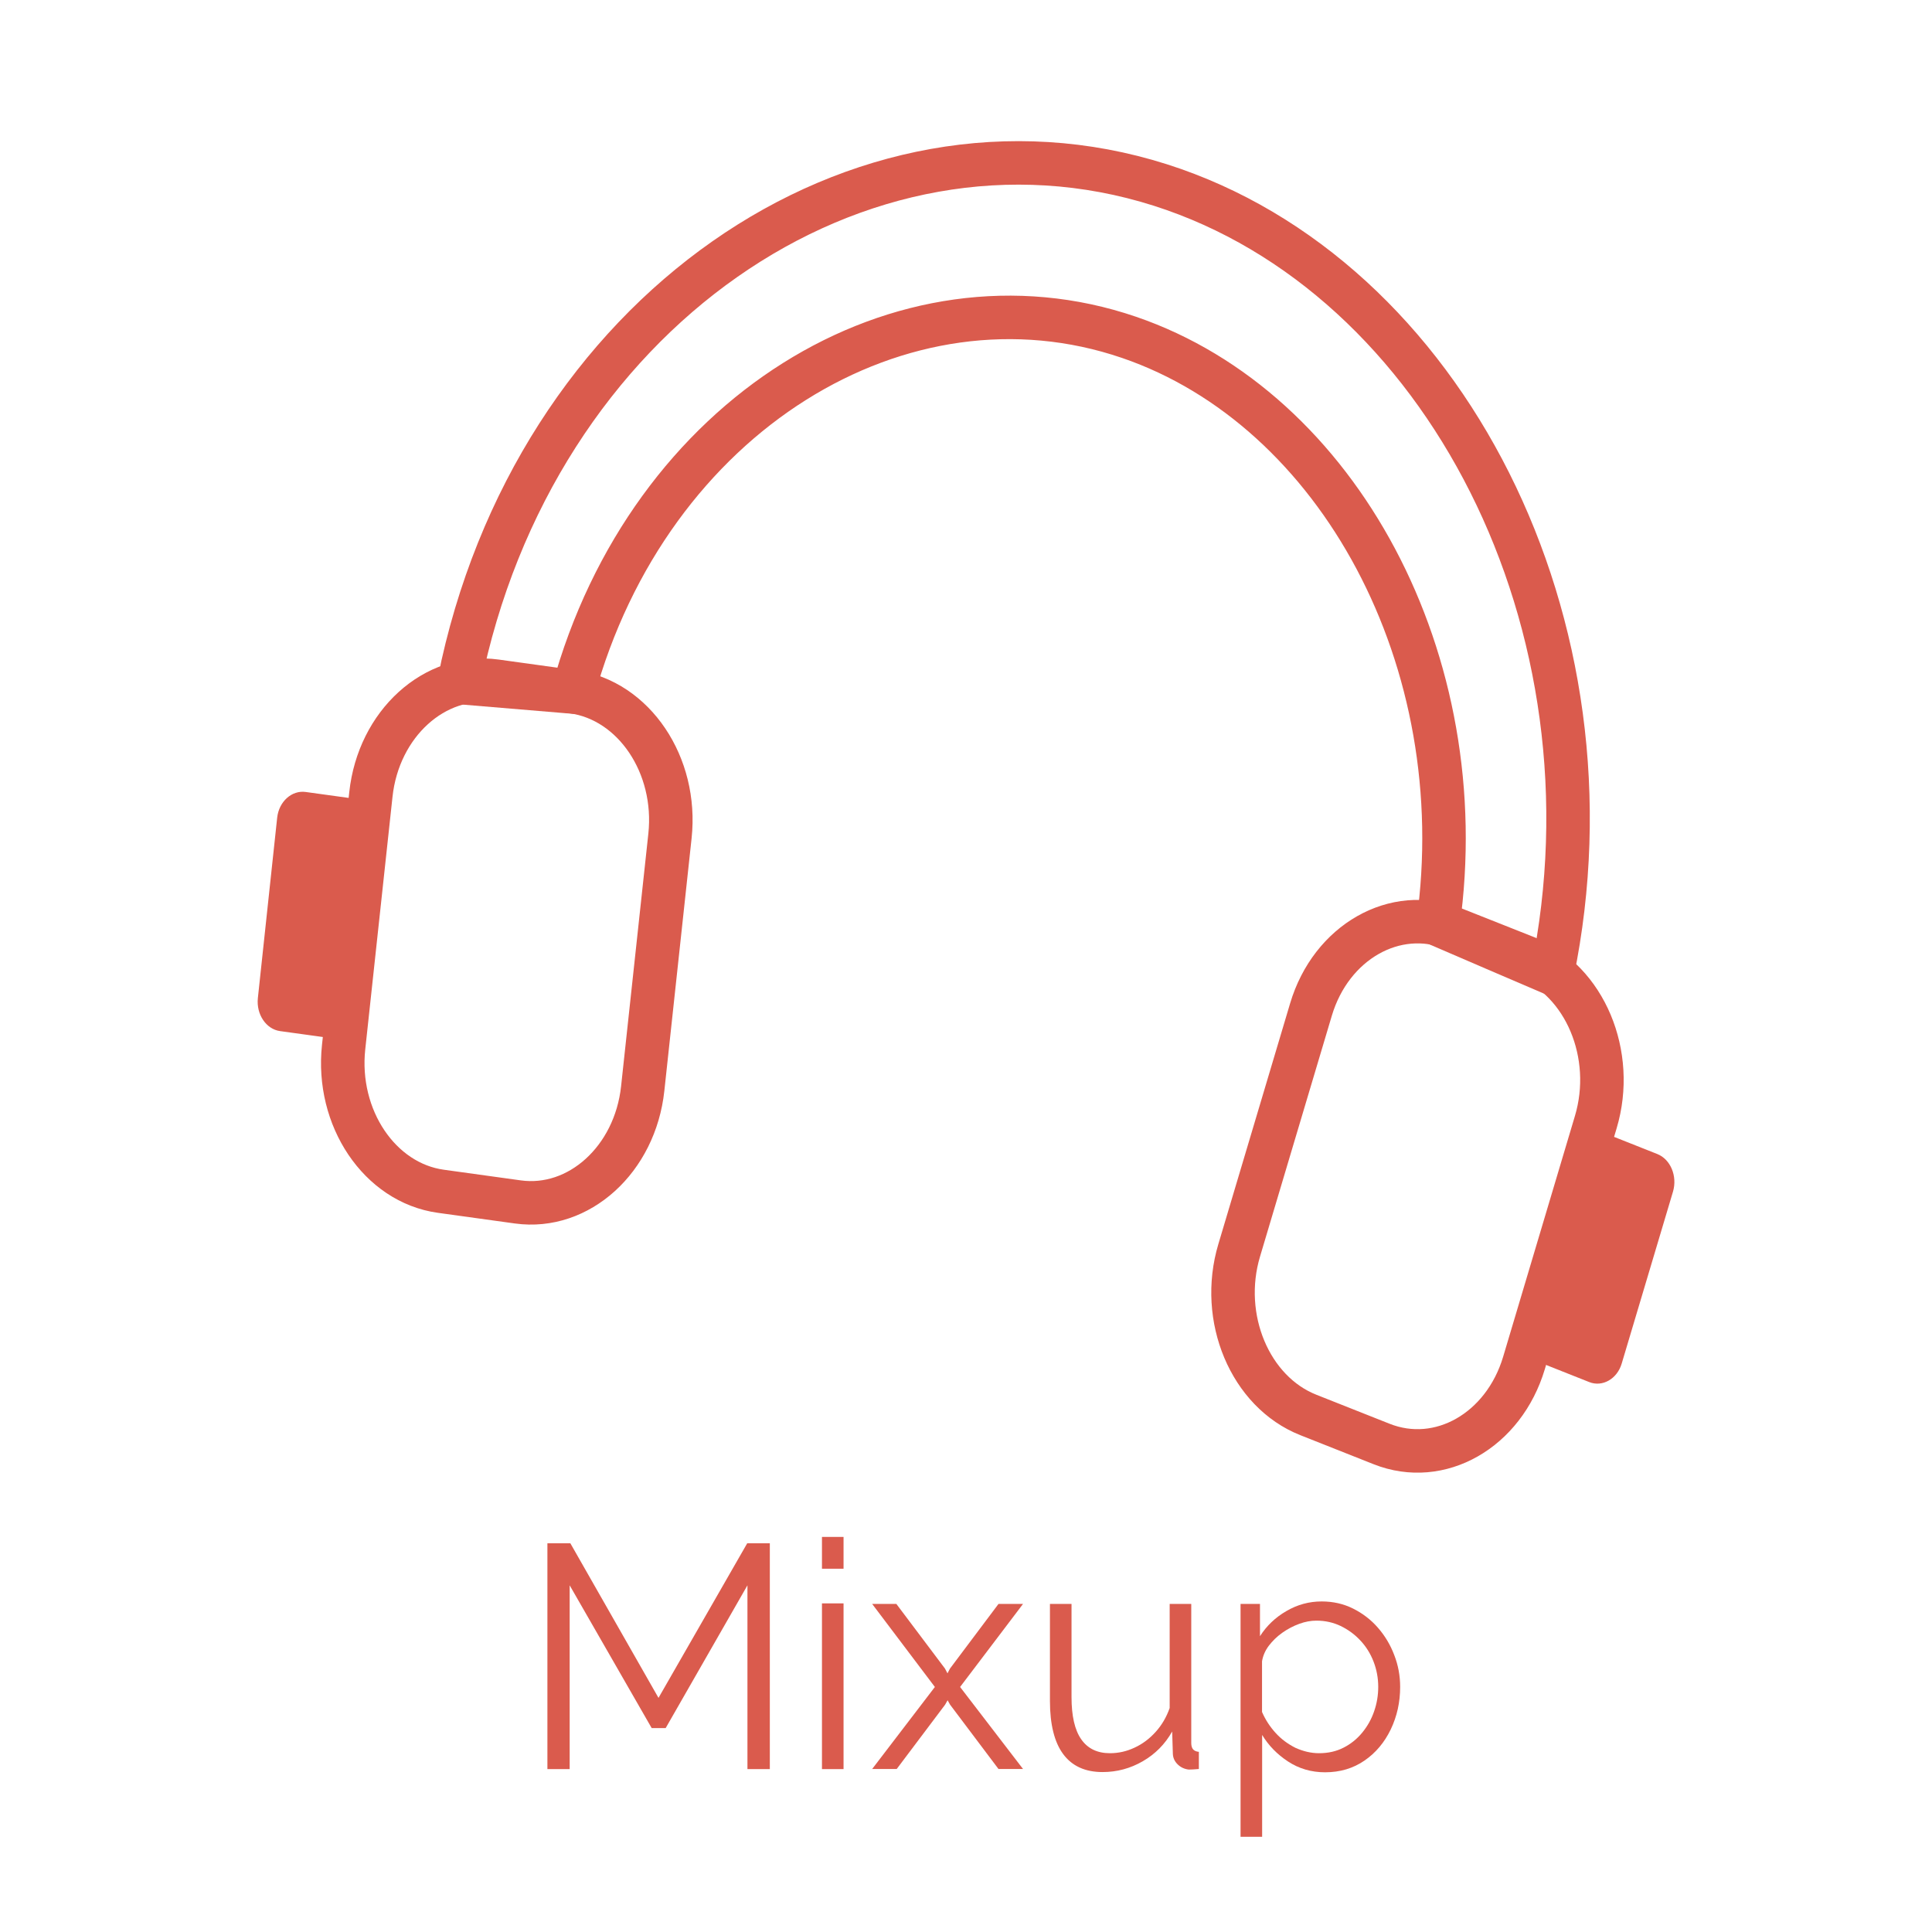
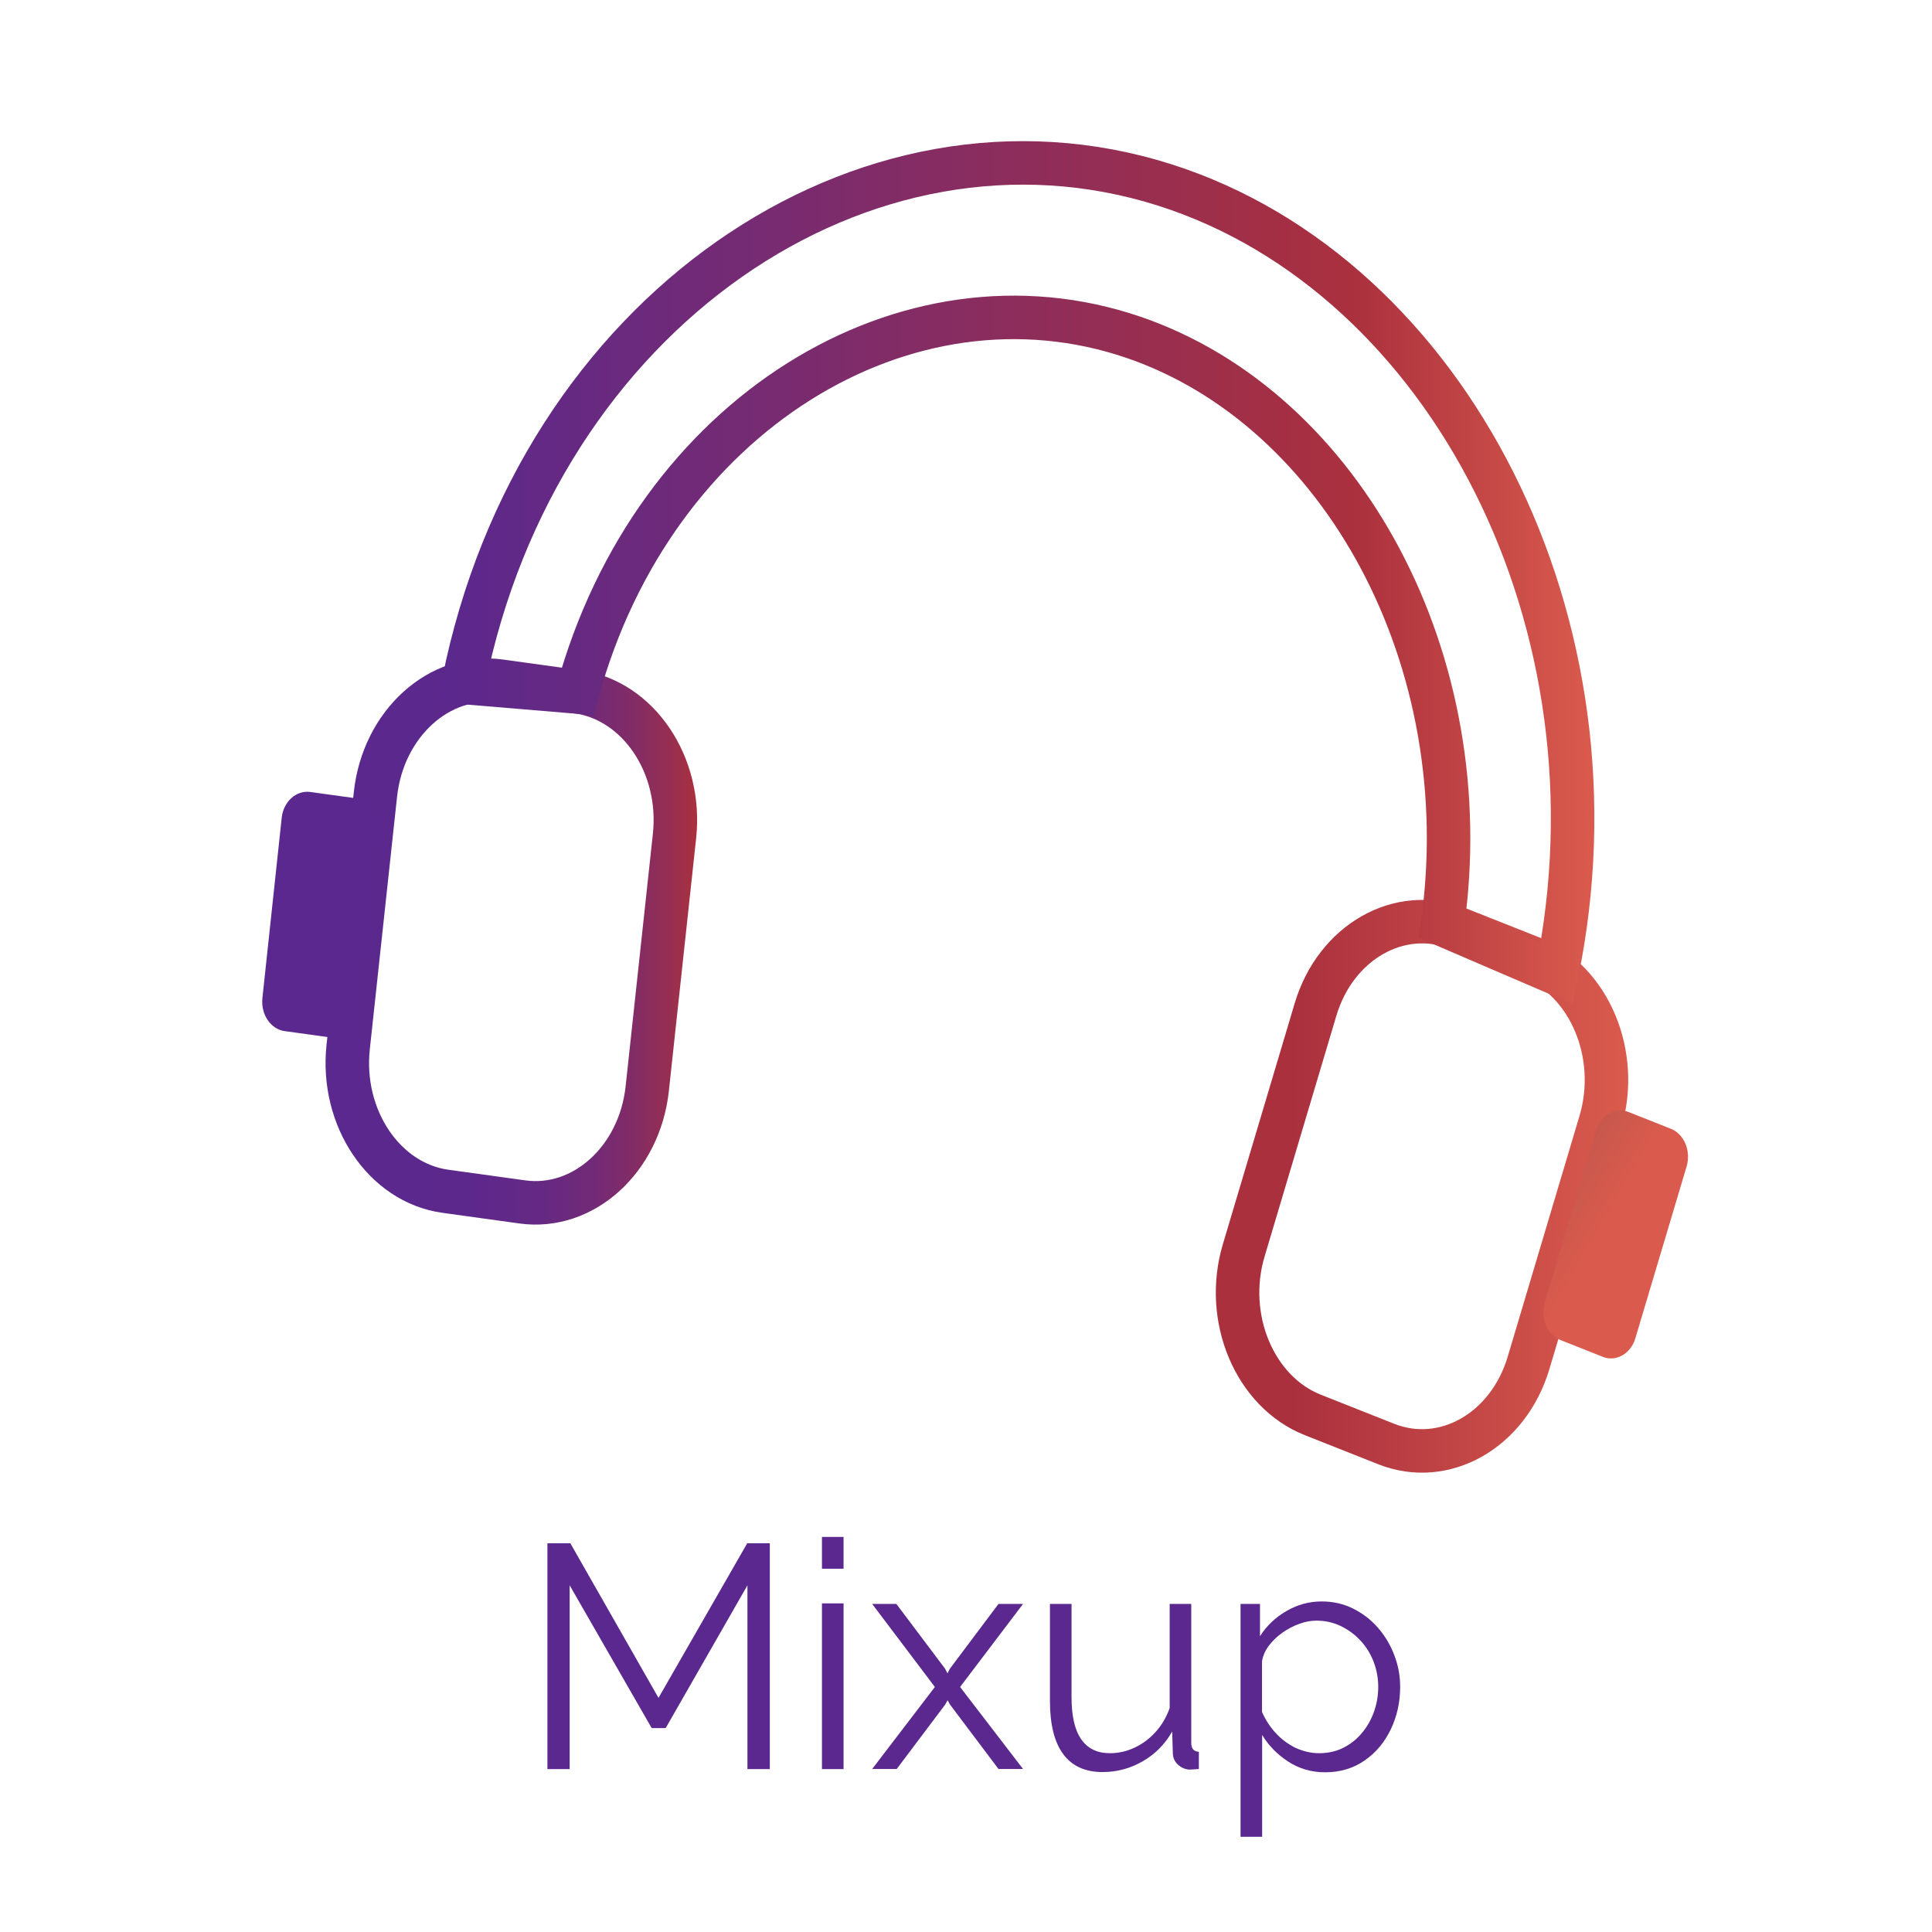
<svg xmlns="http://www.w3.org/2000/svg" version="1.1" id="Layer_1" x="0px" y="0px" viewBox="0 0 1700.8 1700.8" style="enable-background:new 0 0 1700.8 1700.8;" xml:space="preserve">
  <style type="text/css">
- 	.st0{fill:none;stroke:#DA5B4D;stroke-width:38.293;stroke-miterlimit:10;}
- 	.st1{fill:#DA5B4D;}
+ 	.st0{fill:none;stroke:url(#SVGID_1_);stroke-width:38.293;stroke-miterlimit:10;}
+ 	.st1{fill:none;stroke:url(#SVGID_2_);stroke-width:38.293;stroke-miterlimit:10;}
+ 	.st2{fill:none;stroke:url(#SVGID_3_);stroke-width:38.293;stroke-miterlimit:10;}
+ 	.st3{fill:url(#SVGID_4_);}
+ 	.st4{fill:#5A288E;}
</style>
  <g id="Layer_1_1_">
    <g id="Headphones">
-       <path class="st0" d="M455.9,1058.1l-67.9-9.4c-53.8-7.5-92.2-64.6-85.5-126.9l24-222.4c6.7-62.3,56.2-107.2,109.9-99.8l67.9,9.4    c53.8,7.5,92.2,64.6,85.5,126.9l-24,222.4C559.1,1020.6,509.6,1065.5,455.9,1058.1z" />
-       <path class="st0" d="M1216.3,1271.2l-64.6-25.6c-51.2-20.3-78.6-85.4-60.8-144.9l63.2-212c17.7-59.4,74.1-91.5,125.3-71.3    L1344,843c51.2,20.3,78.6,85.4,60.8,144.9l-63.2,212C1323.8,1259.4,1267.5,1291.5,1216.3,1271.2z" />
-       <path class="st0" d="M404.1,600.8C469.3,275,757.2,78.7,1021.6,162.9c249.7,79.6,408.1,387.2,344.9,694.1    c-33.5-14.4-67.1-28.7-100.6-43.2C1298.5,581.7,1178,360,994,297c-199.6-68.3-422.8,67.8-489.6,312.2    C471,606.4,437.5,603.6,404.1,600.8z" />
-       <path class="st1" d="M1399.1,1216.7l-37.3-14.8c-11.7-4.6-17.9-19.4-13.9-33.1l45.2-151.5c4.1-13.5,16.9-20.8,28.5-16.2l37.3,14.8    c11.7,4.6,17.9,19.4,13.9,33.1l-45.2,151.5C1423.6,1213.9,1410.7,1221.3,1399.1,1216.7z" />
-       <path class="st1" d="M285.6,913.1l-39.1-5.4c-12.2-1.7-21-14.7-19.5-29l17-158.8c1.5-14.2,12.8-24.4,25.1-22.7l39.1,5.4    c12.2,1.7,21,14.7,19.5,29l-17.1,158.9C309.1,904.6,297.9,914.8,285.6,913.1z" />
+       <linearGradient id="SVGID_1_" gradientUnits="userSpaceOnUse" x1="286.594" y1="828.85" x2="613.706" y2="828.85">
+         <stop offset="0" style="stop-color:#5A288E" />
+         <stop offset="0.38" style="stop-color:#5C288C" />
+         <stop offset="0.568" style="stop-color:#642984" />
+         <stop offset="0.714" style="stop-color:#712A77" />
+         <stop offset="0.839" style="stop-color:#842C64" />
+         <stop offset="0.948" style="stop-color:#9C2F4C" />
+         <stop offset="1" style="stop-color:#AA303E" />
+       </linearGradient>
+       <path class="st0" d="M459.9,1058.1l-67.9-9.4c-53.8-7.5-92.2-64.6-85.5-126.9l24-222.4c6.7-62.3,56.2-107.2,109.9-99.8l67.9,9.4    c53.8,7.5,92.2,64.6,85.5,126.9l-24,222.4C563.1,1020.6,513.6,1065.5,459.9,1058.1z" />
+       <linearGradient id="SVGID_2_" gradientUnits="userSpaceOnUse" x1="1070.32" y1="1044.324" x2="1433.38" y2="1044.324">
+         <stop offset="0.185" style="stop-color:#AA303E" />
+         <stop offset="1" style="stop-color:#DA5B4D" />
+       </linearGradient>
+       <path class="st1" d="M1220.3,1271.2l-64.6-25.6c-51.2-20.3-78.6-85.4-60.8-144.9l63.2-212c17.7-59.4,74.1-91.5,125.3-71.3    L1348,843c51.2,20.3,78.6,85.4,60.8,144.9l-63.2,212C1327.8,1259.4,1271.5,1291.5,1220.3,1271.2z" />
+       <linearGradient id="SVGID_3_" gradientUnits="userSpaceOnUse" x1="385.115" y1="504.059" x2="1403.569" y2="504.059">
+         <stop offset="0" style="stop-color:#5A288E" />
+         <stop offset="0.79" style="stop-color:#AA303E" />
+         <stop offset="1" style="stop-color:#DA5B4D" />
+       </linearGradient>
+       <path class="st2" d="M408.1,600.8C473.3,275,761.2,78.7,1025.6,162.9c249.7,79.6,408.1,387.2,344.9,694.1    c-33.5-14.4-67.1-28.7-100.6-43.2C1302.5,581.7,1182,360,998,297c-199.6-68.3-422.8,67.8-489.6,312.2    C475,606.4,441.5,603.6,408.1,600.8z" />
+       <linearGradient id="SVGID_4_" gradientUnits="userSpaceOnUse" x1="1369.105" y1="1055.962" x2="1475.605" y2="1117.45">
+         <stop offset="0" style="stop-color:#C7584D" />
+         <stop offset="0.421" style="stop-color:#DA5B4D" />
+       </linearGradient>
+       <path class="st3" d="M1411.1,1194.5l-37.3-14.8c-11.7-4.6-17.9-19.4-13.9-33.1l45.2-151.5c4.1-13.5,16.9-20.8,28.5-16.2l37.3,14.8    c11.7,4.6,17.9,19.4,13.9,33.1l-45.2,151.5C1435.6,1191.7,1422.7,1199.1,1411.1,1194.5z" />
+       <path class="st4" d="M289.6,913.1l-39.1-5.4c-12.2-1.7-21-14.7-19.5-29l17-158.8c1.5-14.2,12.8-24.4,25.1-22.7l39.1,5.4    c12.2,1.7,21,14.7,19.5,29l-17.1,158.9C313.1,904.6,301.9,914.8,289.6,913.1z" />
    </g>
  </g>
  <g>
    <g>
-       <path class="st1" d="M658,1557.4v-161.8l-72,125.7h-12.3l-72.2-125.7v161.8h-19.6v-198.8h20.2l77.6,136.1l78.1-136.1h19.9v198.8    H658z" />
-       <path class="st1" d="M723.6,1381v-28h19v28H723.6z M723.6,1557.4v-145.9h19v145.9H723.6z" />
-       <path class="st1" d="M789.1,1412l42.8,56.9l2.2,4.2l2.2-4.2L879,1412h21.6l-55.4,73.1l55.4,72.2H879l-42.6-56.6l-2.2-3.9l-2.2,3.9    l-42.6,56.6h-21.6l55.2-72.2l-55.2-73.1H789.1z" />
-       <path class="st1" d="M924.3,1497.4V1412h19v82c0,16.5,2.8,28.9,8.5,37.1s14.1,12.3,25.3,12.3c7.5,0,14.7-1.6,21.7-4.9    c7-3.2,13.2-7.9,18.6-13.9c5.4-6,9.5-13,12.3-21V1412h19v122.4c0,2.6,0.6,4.5,1.7,5.7s2.8,1.9,5,2.1v15.1c-2.2,0.2-4,0.3-5.3,0.4    s-2.5,0.1-3.6,0.1c-3.7-0.4-7-1.9-9.7-4.5s-4.2-5.8-4.3-9.5l-0.6-19.5c-6.3,11.2-15,19.9-25.9,26.2c-10.9,6.3-22.7,9.5-35.4,9.5    c-15.3,0-26.9-5.3-34.7-15.9C928.2,1533.7,924.3,1518,924.3,1497.4z" />
-       <path class="st1" d="M1166.5,1560.2c-12.1,0-23-3.2-32.6-9.5s-17.2-14.1-22.8-23.4v89.7h-19v-205h17.1v28.4    c5.8-9.1,13.5-16.5,23.2-22.1c9.7-5.7,20.1-8.5,31.1-8.5c10.1,0,19.3,2.1,27.7,6.3c8.4,4.2,15.7,9.8,21.8,16.8    c6.2,7.1,11,15.1,14.4,24.1c3.5,9,5.2,18.3,5.2,28c0,13.6-2.8,26-8.3,37.5c-5.5,11.4-13.2,20.6-23.1,27.4    C1191.3,1556.7,1179.8,1560.2,1166.5,1560.2z M1161.2,1543.4c8,0,15.2-1.6,21.6-4.9c6.3-3.2,11.8-7.6,16.4-13.2    s8.1-11.8,10.5-18.8c2.4-6.9,3.6-14.1,3.6-21.5c0-7.8-1.4-15.2-4.1-22.2s-6.6-13.3-11.6-18.6c-5-5.4-10.8-9.6-17.4-12.8    c-6.5-3.1-13.6-4.7-21.3-4.7c-4.9,0-9.9,0.9-15.1,2.8s-10.2,4.5-15,7.9s-8.7,7.3-11.9,11.5c-3.2,4.3-5.1,8.8-5.9,13.6v44.6    c3,6.9,7,13,12,18.5s10.9,9.8,17.5,13.1C1147.2,1541.7,1154.1,1543.4,1161.2,1543.4z" />
+       <path class="st4" d="M658,1557.4v-161.8l-72,125.7h-12.3l-72.2-125.7v161.8h-19.6v-198.8h20.2l77.6,136.1l78.1-136.1h19.9v198.8    H658z" />
+       <path class="st4" d="M723.6,1381v-28h19v28H723.6z M723.6,1557.4v-145.9h19v145.9H723.6z" />
+       <path class="st4" d="M789.1,1412l42.8,56.9l2.2,4.2l2.2-4.2L879,1412h21.6l-55.4,73.1l55.4,72.2H879l-42.6-56.6l-2.2-3.9l-2.2,3.9    l-42.6,56.6h-21.6l55.2-72.2l-55.2-73.1H789.1z" />
+       <path class="st4" d="M924.3,1497.4V1412h19v82c0,16.5,2.8,28.9,8.5,37.1s14.1,12.3,25.3,12.3c7.5,0,14.7-1.6,21.7-4.9    c7-3.2,13.2-7.9,18.6-13.9c5.4-6,9.5-13,12.3-21V1412h19v122.4c0,2.6,0.6,4.5,1.7,5.7s2.8,1.9,5,2.1v15.1c-2.2,0.2-4,0.3-5.3,0.4    s-2.5,0.1-3.6,0.1c-3.7-0.4-7-1.9-9.7-4.5s-4.2-5.8-4.3-9.5l-0.6-19.5c-6.3,11.2-15,19.9-25.9,26.2c-10.9,6.3-22.7,9.5-35.4,9.5    c-15.3,0-26.9-5.3-34.7-15.9C928.2,1533.7,924.3,1518,924.3,1497.4z" />
+       <path class="st4" d="M1166.5,1560.2c-12.1,0-23-3.2-32.6-9.5s-17.2-14.1-22.8-23.4v89.7h-19v-205h17.1v28.4    c5.8-9.1,13.5-16.5,23.2-22.1c9.7-5.7,20.1-8.5,31.1-8.5c10.1,0,19.3,2.1,27.7,6.3c8.4,4.2,15.7,9.8,21.8,16.8    c6.2,7.1,11,15.1,14.4,24.1c3.5,9,5.2,18.3,5.2,28c0,13.6-2.8,26-8.3,37.5c-5.5,11.4-13.2,20.6-23.1,27.4    C1191.3,1556.7,1179.8,1560.2,1166.5,1560.2z M1161.2,1543.4c8,0,15.2-1.6,21.6-4.9c6.3-3.2,11.8-7.6,16.4-13.2    s8.1-11.8,10.5-18.8c2.4-6.9,3.6-14.1,3.6-21.5c0-7.8-1.4-15.2-4.1-22.2s-6.6-13.3-11.6-18.6c-5-5.4-10.8-9.6-17.4-12.8    c-6.5-3.1-13.6-4.7-21.3-4.7c-4.9,0-9.9,0.9-15.1,2.8s-10.2,4.5-15,7.9s-8.7,7.3-11.9,11.5c-3.2,4.3-5.1,8.8-5.9,13.6v44.6    c3,6.9,7,13,12,18.5s10.9,9.8,17.5,13.1C1147.2,1541.7,1154.1,1543.4,1161.2,1543.4z" />
    </g>
  </g>
</svg>
